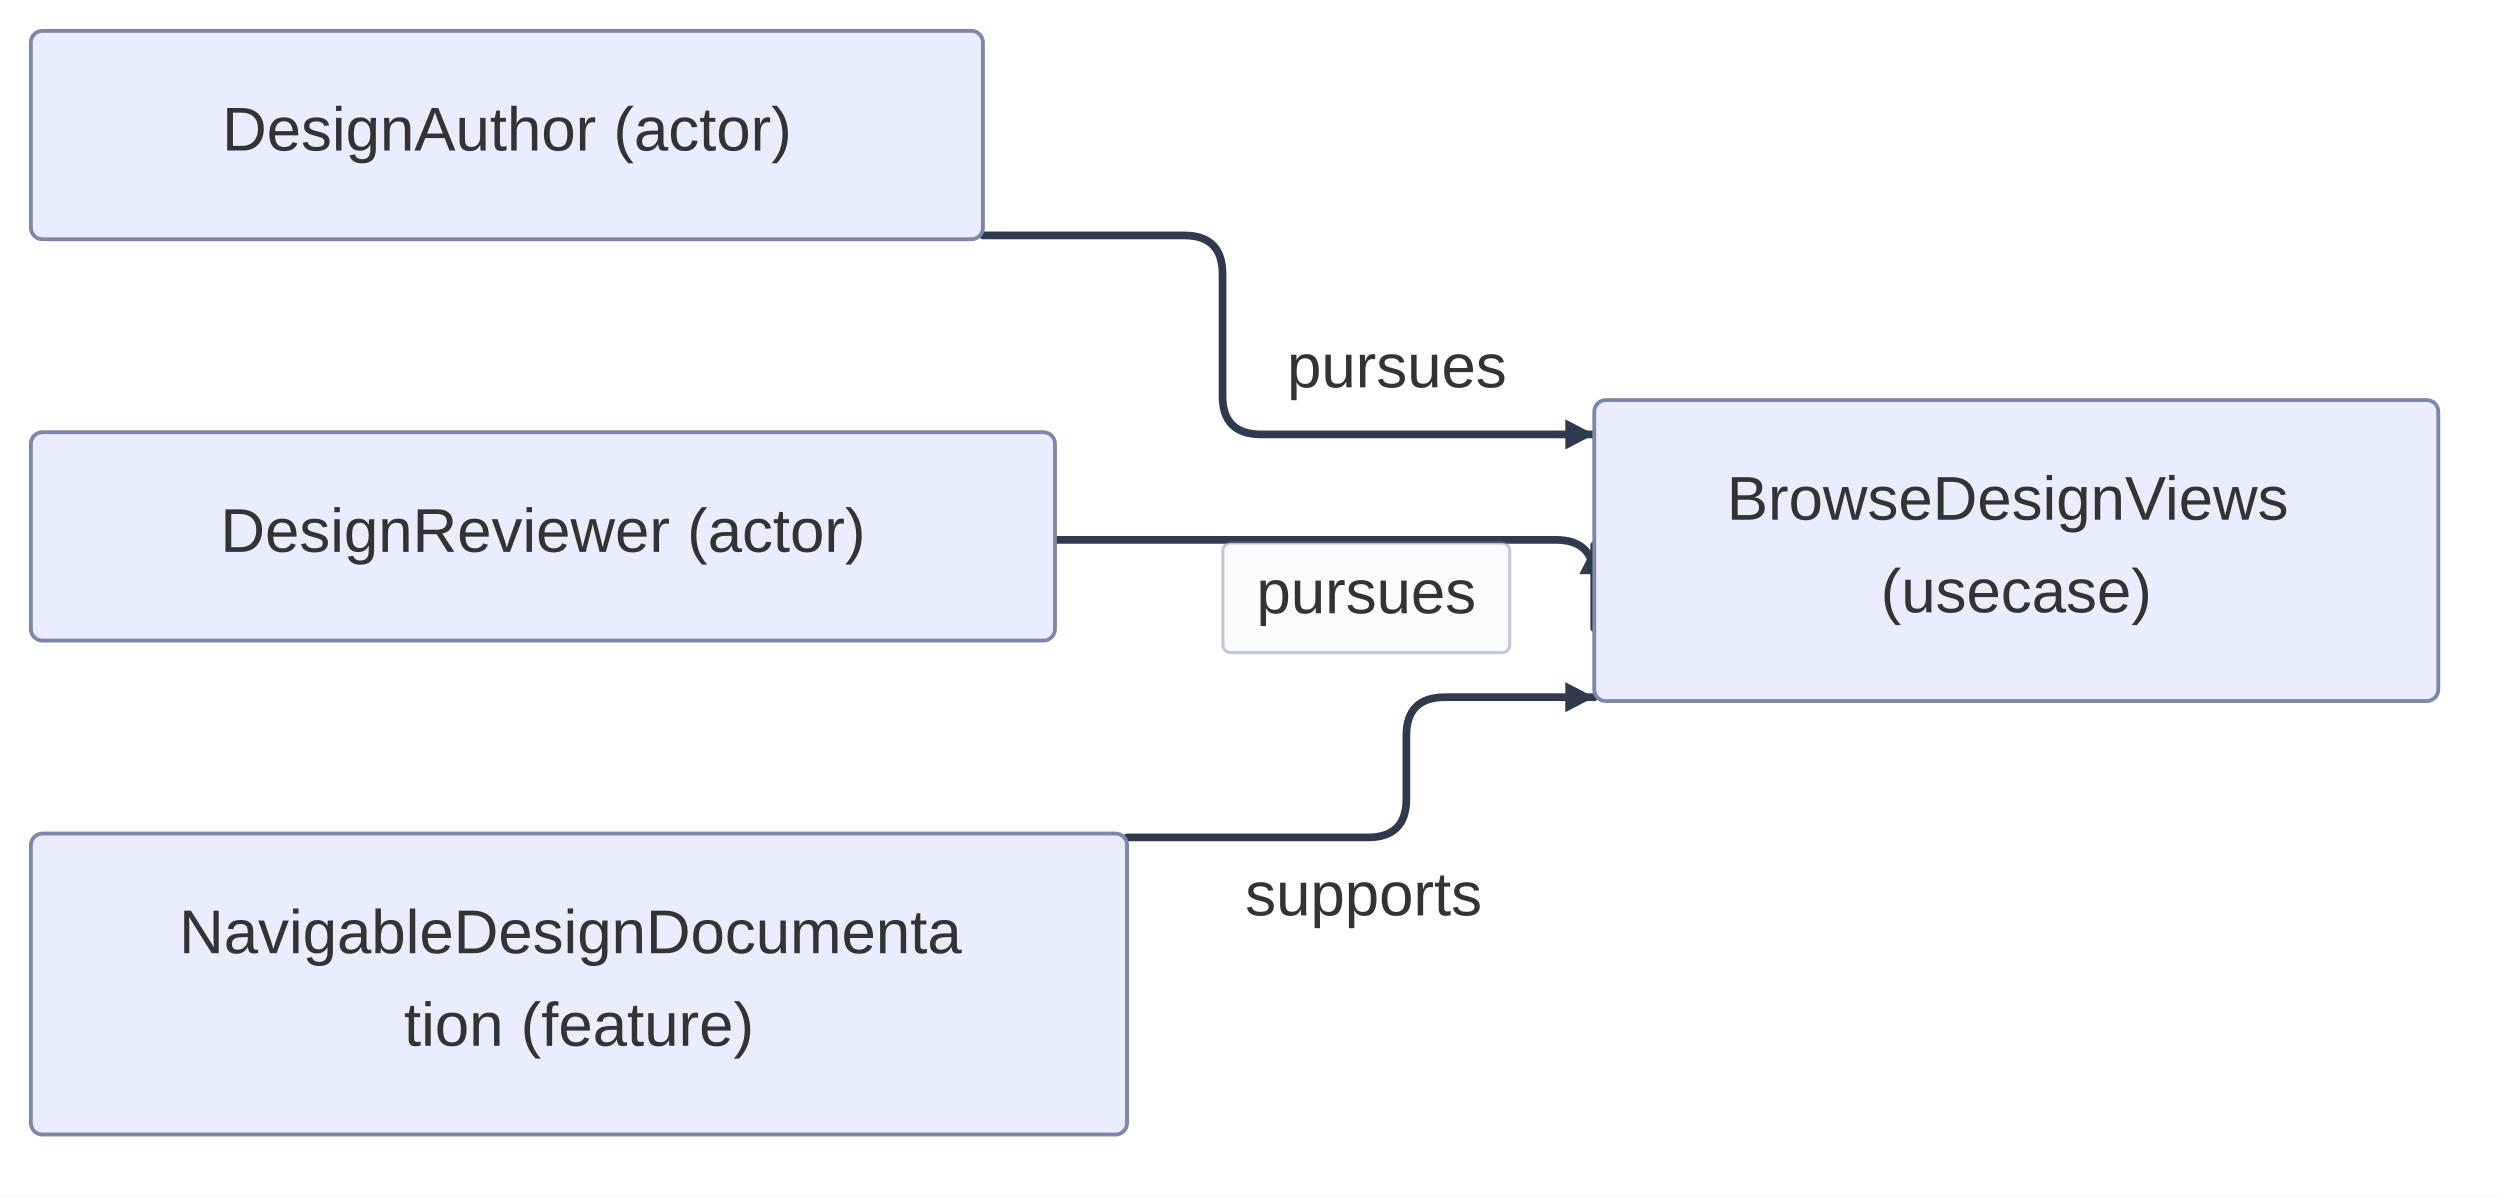
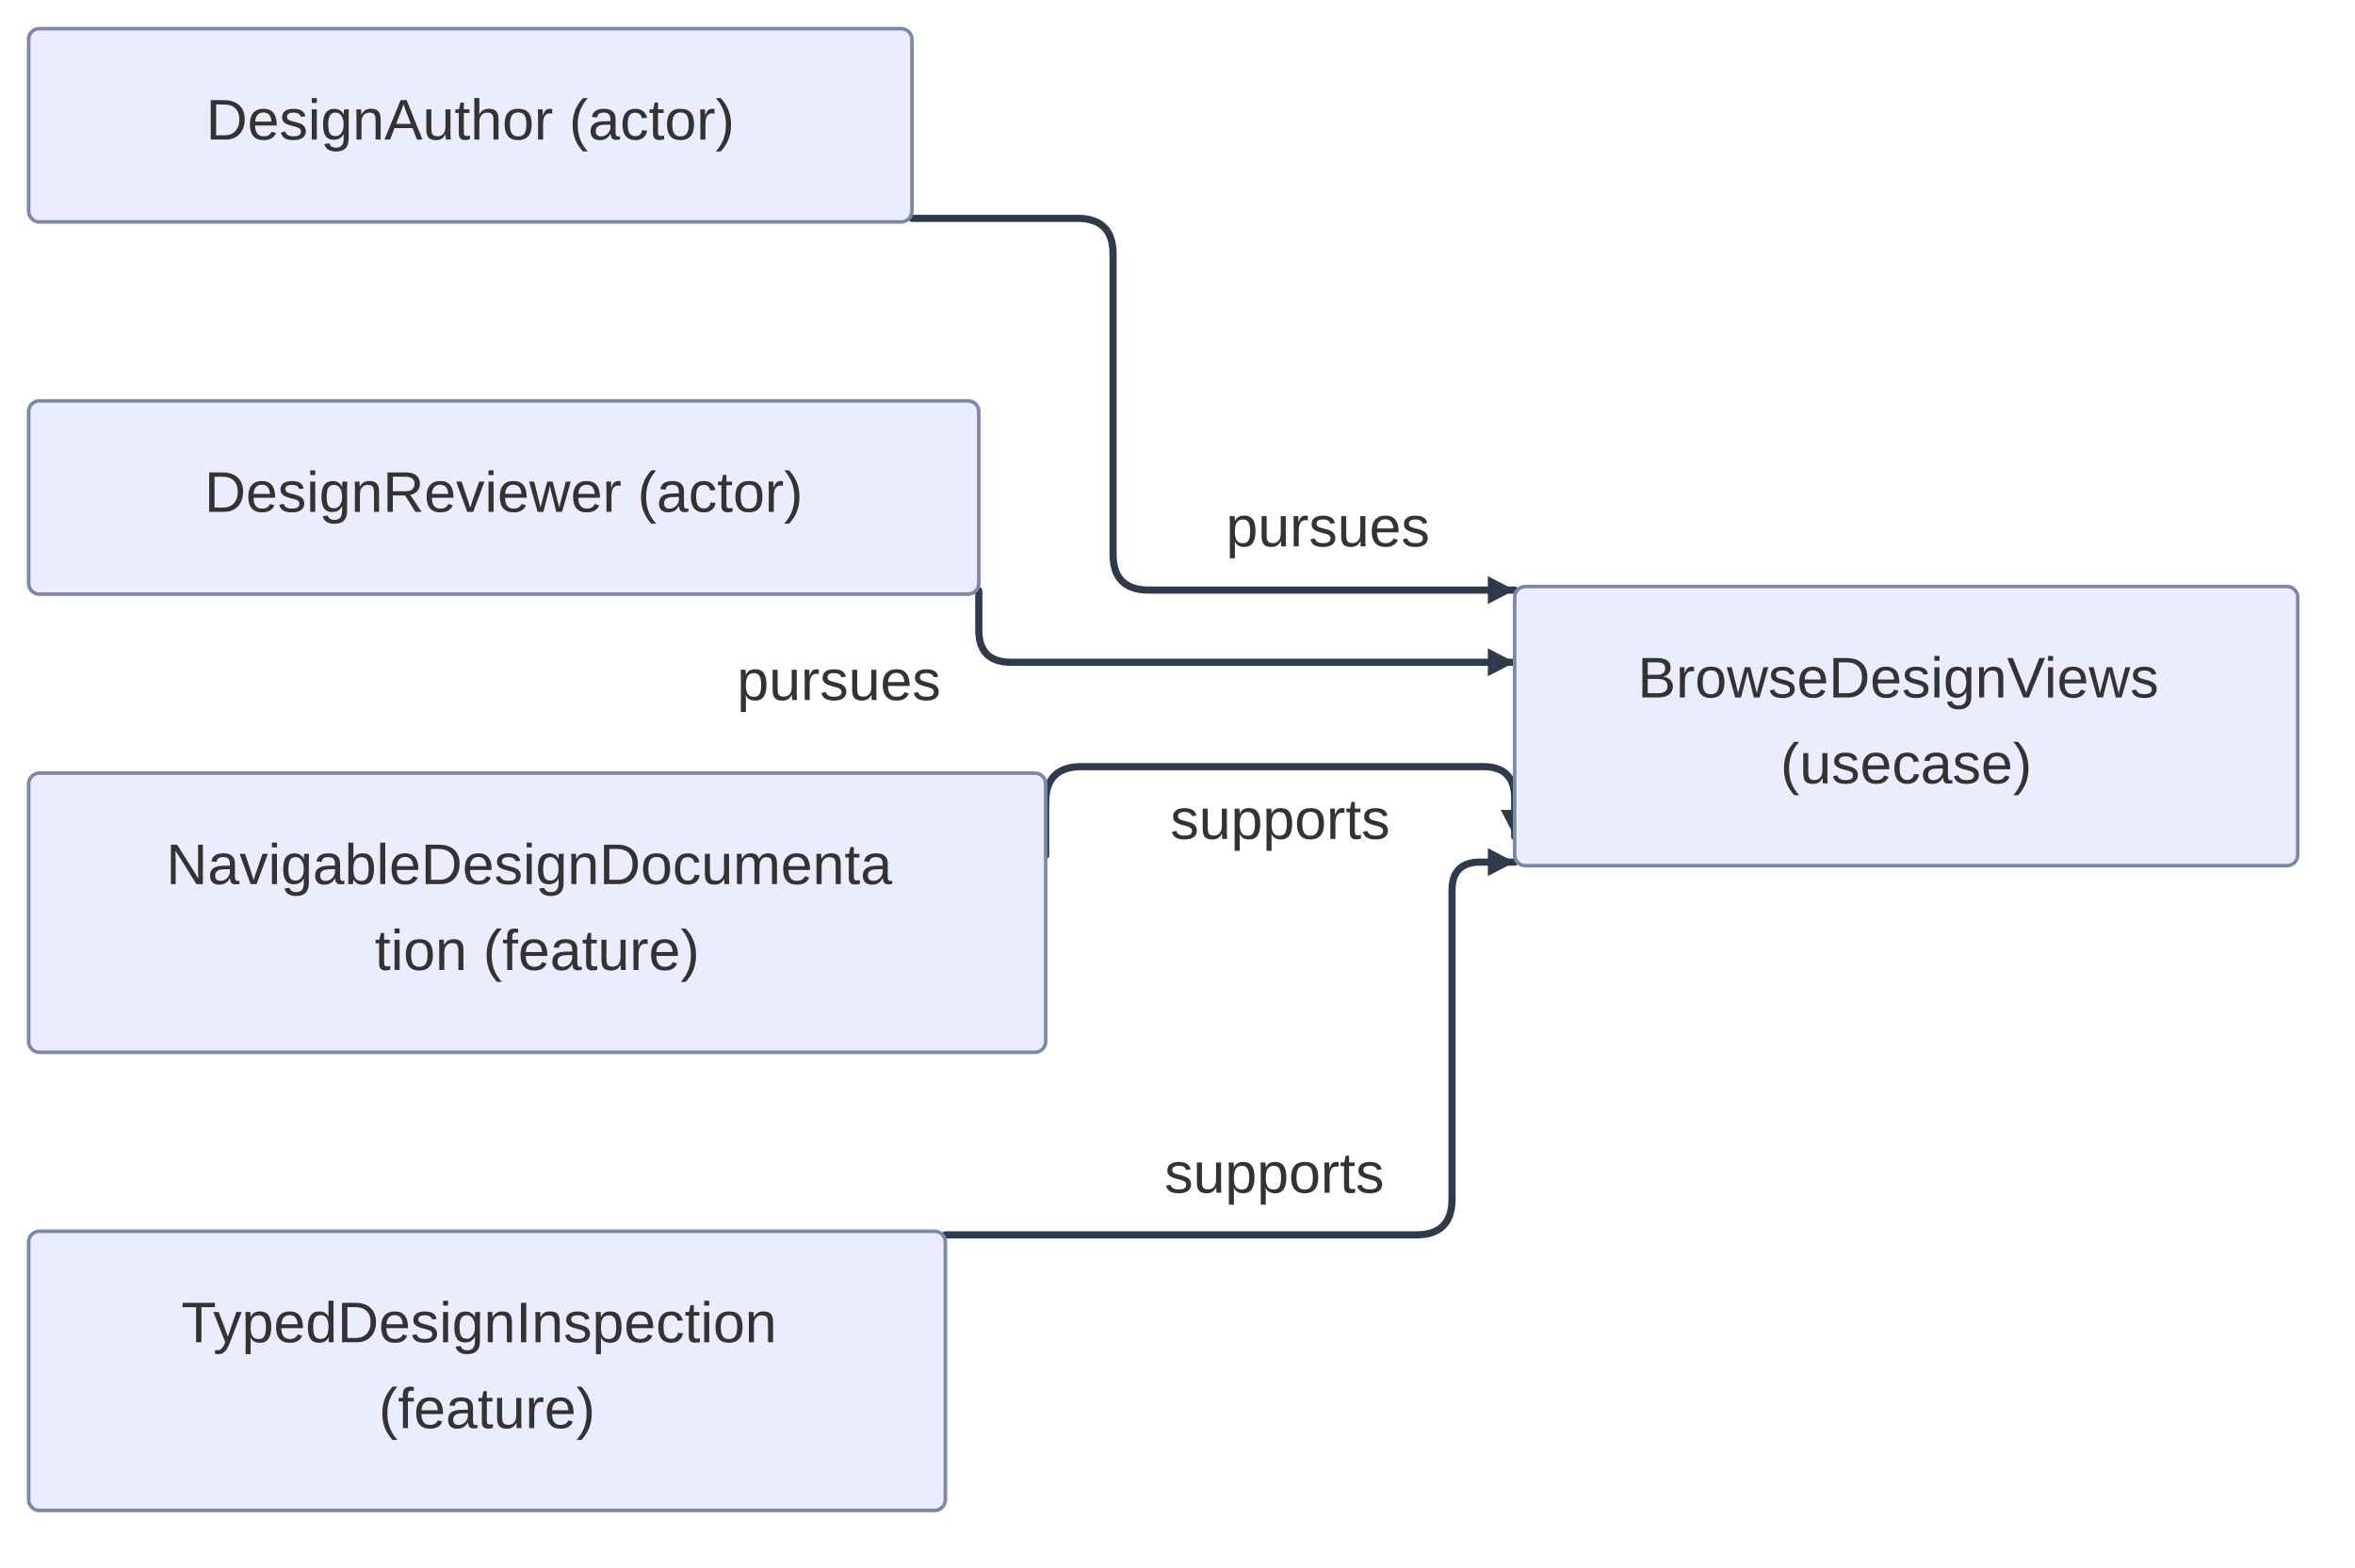
- <svg xmlns="http://www.w3.org/2000/svg" width="647.826" height="310" viewBox="0 0 647.826 310">
-   <rect x="0" y="0" width="647.826" height="310" fill="#FFFFFF" />
+ <svg xmlns="http://www.w3.org/2000/svg" width="657.766" height="438" viewBox="0 0 657.766 438">
+   <rect x="0" y="0" width="657.766" height="438" fill="#FFFFFF" />
  <defs>
    <marker id="arrow-0" viewBox="0 0 10 10" refX="5" refY="5" markerUnits="userSpaceOnUse" markerWidth="8" markerHeight="8" orient="auto">
      <path d="M 0 0 L 10 5 L 0 10 z" fill="#2F3B4D" stroke="#2F3B4D" stroke-width="1" stroke-dasharray="1,0" />
    </marker>
    <marker id="arrow-start-0" viewBox="0 0 10 10" refX="4.5" refY="5" markerUnits="userSpaceOnUse" markerWidth="8" markerHeight="8" orient="auto">
      <path d="M 0 5 L 10 10 L 10 0 z" fill="#2F3B4D" stroke="#2F3B4D" stroke-width="1" stroke-dasharray="1,0" />
    </marker>
  </defs>
-   <path id="edge-0" class="edgePath" data-edge-id="edge-0" d="M 254.713,61.000 L 306.794,61.000 Q 316.794,61.000 316.794,71.000 L 316.794,102.566 Q 316.794,112.566 326.794,112.566 L 413.120,112.566" fill="none" stroke="#2F3B4D" stroke-width="2" stroke-linecap="round" stroke-linejoin="round" />
-   <g transform="translate(413.12 112.57) rotate(0.00)">
+   <path id="edge-0" class="edgePath" data-edge-id="edge-0" d="M 254.713,61.000 L 300.887,61.000 Q 310.887,61.000 310.887,71.000 L 310.887,154.857 Q 310.887,164.857 320.887,164.857 L 423.060,164.857" fill="none" stroke="#2F3B4D" stroke-width="2" stroke-linecap="round" stroke-linejoin="round" />
+   <g transform="translate(423.06 164.86) rotate(0.00)">
    <polygon points="0,0 -7.50,3.90 -7.50,-3.90" fill="#2F3B4D" />
  </g>
-   <rect data-edge-id="edge-0" data-label-kind="center" x="324.79" y="82.17" width="74.35" height="28.40" rx="2" ry="2" fill="rgba(248,250,252, 0.92)" fill-opacity="0.00" stroke="#7B88A8" stroke-opacity="0.00" stroke-width="0.8" />
+   <rect data-edge-id="edge-0" data-label-kind="center" x="333.71" y="134.46" width="74.35" height="28.40" rx="2" ry="2" fill="rgba(248,250,252, 0.92)" fill-opacity="0.00" stroke="#7B88A8" stroke-opacity="0.00" stroke-width="0.8" />
  <g class="edgeLabel" data-edge-id="edge-0" data-label-kind="center">
-     <text x="361.97" y="100.37" text-anchor="middle" font-family="trebuchet ms,verdana,arial,DejaVu Sans,Liberation Sans,sans-serif,Noto Color Emoji,Apple Color Emoji,Segoe UI Emoji" font-size="16" fill="#333333">
-       <tspan x="361.97" dy="0.00">pursues</tspan>
+     <text x="370.89" y="152.66" text-anchor="middle" font-family="trebuchet ms,verdana,arial,DejaVu Sans,Liberation Sans,sans-serif,Noto Color Emoji,Apple Color Emoji,Segoe UI Emoji" font-size="16" fill="#333333">
+       <tspan x="370.89" dy="0.00">pursues</tspan>
    </text>
  </g>
-   <path id="edge-1" class="edgePath" data-edge-id="edge-1" d="M 273.384,139.894 L 403.120,139.894 Q 413.120,139.894 413.120,149.894 L 413.120,162.797 L 413.120,141.300" fill="none" stroke="#2F3B4D" stroke-width="2" stroke-linecap="round" stroke-linejoin="round" />
-   <g transform="translate(413.12 141.30) rotate(-90.00)">
+   <path id="edge-1" class="edgePath" data-edge-id="edge-1" d="M 273.384,165.000 L 273.384,176.017 Q 273.384,185.030 282.398,185.030 L 423.060,185.030" fill="none" stroke="#2F3B4D" stroke-width="2" stroke-linecap="round" stroke-linejoin="round" />
+   <g transform="translate(423.06 185.03) rotate(0.00)">
    <polygon points="0,0 -7.50,3.90 -7.50,-3.90" fill="#2F3B4D" />
  </g>
-   <rect data-edge-id="edge-1" data-label-kind="center" x="316.87" y="140.71" width="74.35" height="28.40" rx="2" ry="2" fill="rgba(248,250,252, 0.92)" fill-opacity="0.95" stroke="#7B88A8" stroke-opacity="0.45" stroke-width="0.8" />
+   <rect data-edge-id="edge-1" data-label-kind="center" x="197.13" y="177.38" width="74.35" height="28.40" rx="2" ry="2" fill="rgba(248,250,252, 0.92)" fill-opacity="0.00" stroke="#7B88A8" stroke-opacity="0.00" stroke-width="0.8" />
  <g class="edgeLabel" data-edge-id="edge-1" data-label-kind="center">
-     <text x="354.04" y="158.91" text-anchor="middle" font-family="trebuchet ms,verdana,arial,DejaVu Sans,Liberation Sans,sans-serif,Noto Color Emoji,Apple Color Emoji,Segoe UI Emoji" font-size="16" fill="#333333">
-       <tspan x="354.04" dy="0.00">pursues</tspan>
+     <text x="234.31" y="195.58" text-anchor="middle" font-family="trebuchet ms,verdana,arial,DejaVu Sans,Liberation Sans,sans-serif,Noto Color Emoji,Apple Color Emoji,Segoe UI Emoji" font-size="16" fill="#333333">
+       <tspan x="234.31" dy="0.00">pursues</tspan>
    </text>
  </g>
-   <path id="edge-2" class="edgePath" data-edge-id="edge-2" d="M 292.055,217.000 L 354.430,217.000 Q 364.430,217.000 364.430,207.000 L 364.430,190.670 Q 364.430,180.670 374.430,180.670 L 413.120,180.670" fill="none" stroke="#2F3B4D" stroke-width="2" stroke-linecap="round" stroke-linejoin="round" />
-   <g transform="translate(413.12 180.67) rotate(0.00)">
+   <path id="edge-2" class="edgePath" data-edge-id="edge-2" d="M 292.055,239.000 L 292.055,224.184 Q 292.055,214.184 302.055,214.184 L 414.248,214.184 Q 423.060,214.184 423.060,222.997 L 423.060,233.768" fill="none" stroke="#2F3B4D" stroke-width="2" stroke-linecap="round" stroke-linejoin="round" />
+   <g transform="translate(423.06 233.77) rotate(90.00)">
    <polygon points="0,0 -7.50,3.90 -7.50,-3.90" fill="#2F3B4D" />
  </g>
-   <rect data-edge-id="edge-2" data-label-kind="center" x="311.51" y="219.00" width="83.69" height="28.40" rx="2" ry="2" fill="rgba(248,250,252, 0.92)" fill-opacity="0.00" stroke="#7B88A8" stroke-opacity="0.00" stroke-width="0.8" />
+   <rect data-edge-id="edge-2" data-label-kind="center" x="315.72" y="216.18" width="83.69" height="28.40" rx="2" ry="2" fill="rgba(248,250,252, 0.92)" fill-opacity="0.00" stroke="#7B88A8" stroke-opacity="0.00" stroke-width="0.8" />
  <g class="edgeLabel" data-edge-id="edge-2" data-label-kind="center">
-     <text x="353.35" y="237.20" text-anchor="middle" font-family="trebuchet ms,verdana,arial,DejaVu Sans,Liberation Sans,sans-serif,Noto Color Emoji,Apple Color Emoji,Segoe UI Emoji" font-size="16" fill="#333333">
-       <tspan x="353.35" dy="0.00">supports</tspan>
+     <text x="357.56" y="234.38" text-anchor="middle" font-family="trebuchet ms,verdana,arial,DejaVu Sans,Liberation Sans,sans-serif,Noto Color Emoji,Apple Color Emoji,Segoe UI Emoji" font-size="16" fill="#333333">
+       <tspan x="357.56" dy="0.00">supports</tspan>
    </text>
  </g>
-   <rect x="413.12" y="103.67" width="218.71" height="78.00" rx="3" ry="3" fill="#ECECFF" stroke="#7B88A8" stroke-width="1" stroke-linejoin="round" stroke-linecap="round" />
-   <text x="522.47" y="134.67" text-anchor="middle" font-family="trebuchet ms,verdana,arial,DejaVu Sans,Liberation Sans,sans-serif,Noto Color Emoji,Apple Color Emoji,Segoe UI Emoji" font-size="16" fill="#333333">
-     <tspan x="522.47" dy="0.00">BrowseDesignViews</tspan>
-     <tspan x="522.47" dy="24.00">(usecase)</tspan>
+   <path id="edge-3" class="edgePath" data-edge-id="edge-3" d="M 264.048,345.000 L 395.560,345.000 Q 405.560,345.000 405.560,335.000 L 405.560,248.732 Q 405.560,240.857 413.435,240.857 L 423.060,240.857" fill="none" stroke="#2F3B4D" stroke-width="2" stroke-linecap="round" stroke-linejoin="round" />
+   <g transform="translate(423.06 240.86) rotate(0.00)">
+     <polygon points="0,0 -7.50,3.90 -7.50,-3.90" fill="#2F3B4D" />
+   </g>
+   <rect data-edge-id="edge-3" data-label-kind="center" x="314.09" y="315.03" width="83.69" height="28.40" rx="2" ry="2" fill="rgba(248,250,252, 0.92)" fill-opacity="0.00" stroke="#7B88A8" stroke-opacity="0.00" stroke-width="0.8" />
+   <g class="edgeLabel" data-edge-id="edge-3" data-label-kind="center">
+     <text x="355.94" y="333.23" text-anchor="middle" font-family="trebuchet ms,verdana,arial,DejaVu Sans,Liberation Sans,sans-serif,Noto Color Emoji,Apple Color Emoji,Segoe UI Emoji" font-size="16" fill="#333333">
+       <tspan x="355.94" dy="0.00">supports</tspan>
+     </text>
+   </g>
+   <rect x="423.06" y="163.86" width="218.71" height="78.00" rx="3" ry="3" fill="#ECECFF" stroke="#7B88A8" stroke-width="1" stroke-linejoin="round" stroke-linecap="round" />
+   <text x="532.41" y="194.86" text-anchor="middle" font-family="trebuchet ms,verdana,arial,DejaVu Sans,Liberation Sans,sans-serif,Noto Color Emoji,Apple Color Emoji,Segoe UI Emoji" font-size="16" fill="#333333">
+     <tspan x="532.41" dy="0.00">BrowseDesignViews</tspan>
+     <tspan x="532.41" dy="24.00">(usecase)</tspan>
  </text>
  <rect x="8.00" y="8.00" width="246.71" height="54.00" rx="3" ry="3" fill="#ECECFF" stroke="#7B88A8" stroke-width="1" stroke-linejoin="round" stroke-linecap="round" />
  <text x="131.36" y="39.00" text-anchor="middle" font-family="trebuchet ms,verdana,arial,DejaVu Sans,Liberation Sans,sans-serif,Noto Color Emoji,Apple Color Emoji,Segoe UI Emoji" font-size="16" fill="#333333">
    <tspan x="131.36" dy="0.00">DesignAuthor (actor)</tspan>
  </text>
  <rect x="8.00" y="112.00" width="265.38" height="54.00" rx="3" ry="3" fill="#ECECFF" stroke="#7B88A8" stroke-width="1" stroke-linejoin="round" stroke-linecap="round" />
  <text x="140.69" y="143.00" text-anchor="middle" font-family="trebuchet ms,verdana,arial,DejaVu Sans,Liberation Sans,sans-serif,Noto Color Emoji,Apple Color Emoji,Segoe UI Emoji" font-size="16" fill="#333333">
    <tspan x="140.69" dy="0.00">DesignReviewer (actor)</tspan>
  </text>
  <rect x="8.00" y="216.00" width="284.06" height="78.00" rx="3" ry="3" fill="#ECECFF" stroke="#7B88A8" stroke-width="1" stroke-linejoin="round" stroke-linecap="round" />
  <text x="150.03" y="247.00" text-anchor="middle" font-family="trebuchet ms,verdana,arial,DejaVu Sans,Liberation Sans,sans-serif,Noto Color Emoji,Apple Color Emoji,Segoe UI Emoji" font-size="16" fill="#333333">
    <tspan x="150.03" dy="0.00">NavigableDesignDocumenta</tspan>
    <tspan x="150.03" dy="24.00">tion (feature)</tspan>
  </text>
+   <rect x="8.00" y="344.00" width="256.05" height="78.00" rx="3" ry="3" fill="#ECECFF" stroke="#7B88A8" stroke-width="1" stroke-linejoin="round" stroke-linecap="round" />
+   <text x="136.02" y="375.00" text-anchor="middle" font-family="trebuchet ms,verdana,arial,DejaVu Sans,Liberation Sans,sans-serif,Noto Color Emoji,Apple Color Emoji,Segoe UI Emoji" font-size="16" fill="#333333">
+     <tspan x="136.02" dy="0.00">TypedDesignInspection</tspan>
+     <tspan x="136.02" dy="24.00">(feature)</tspan>
+   </text>
</svg>
